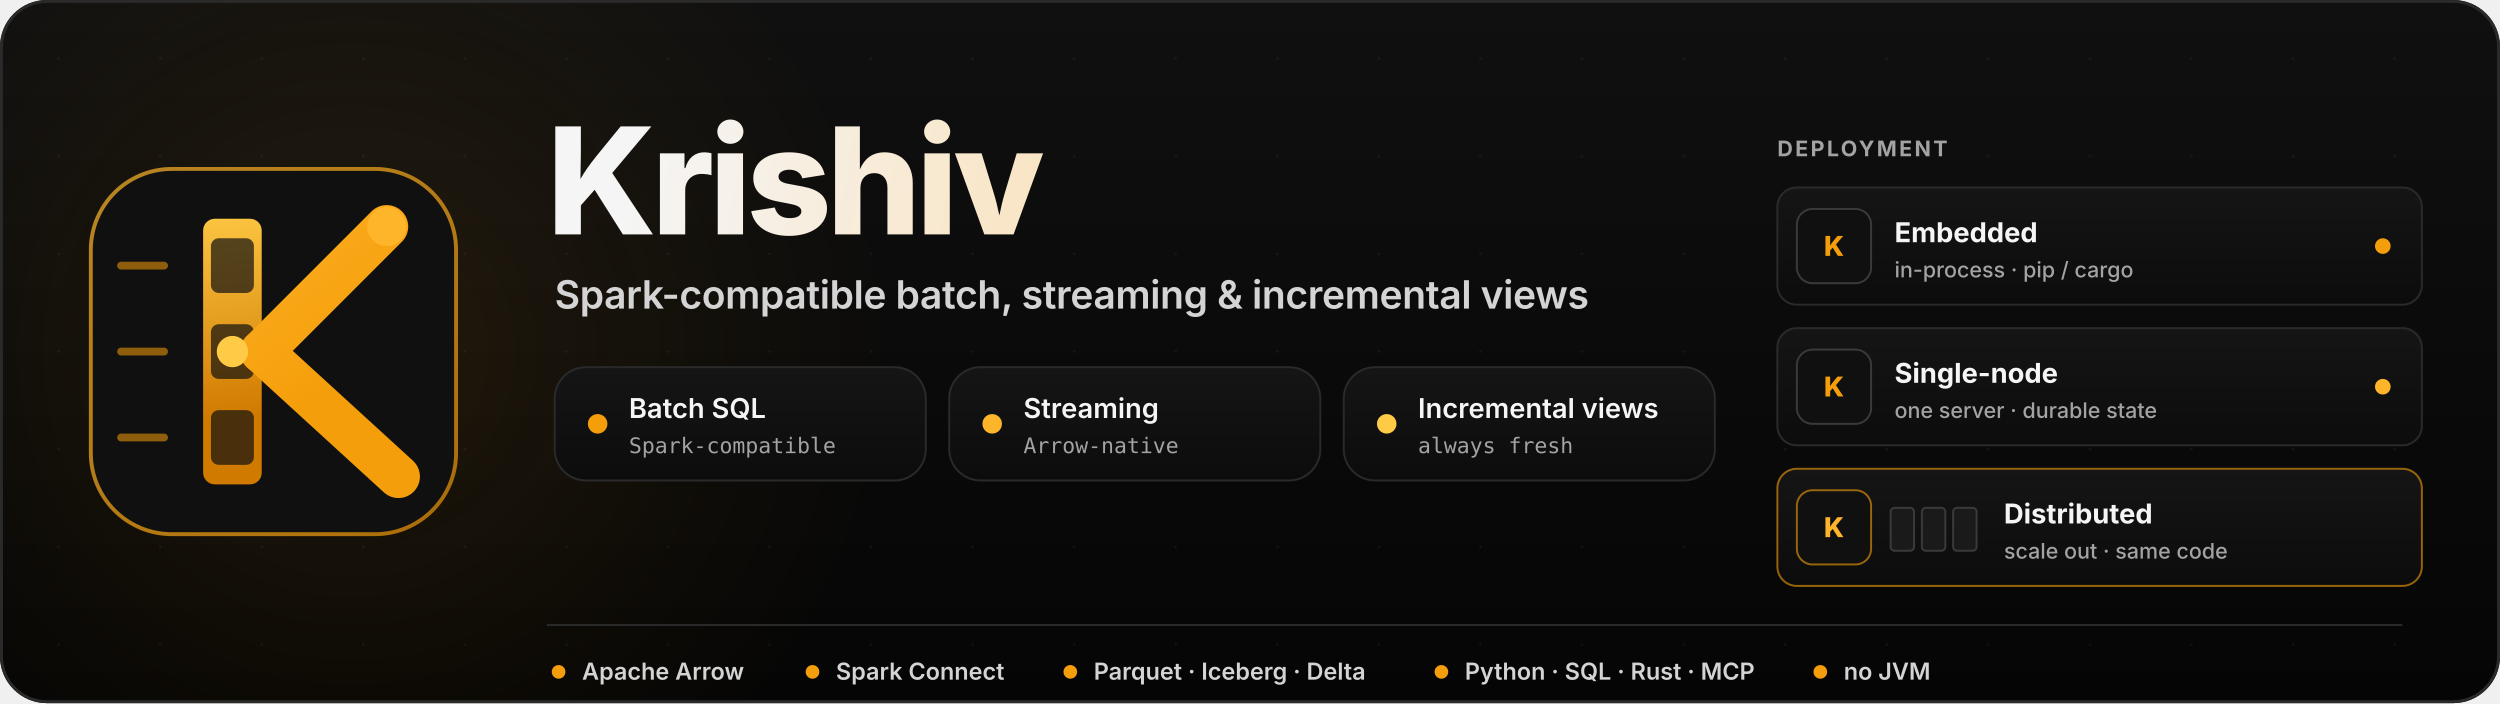
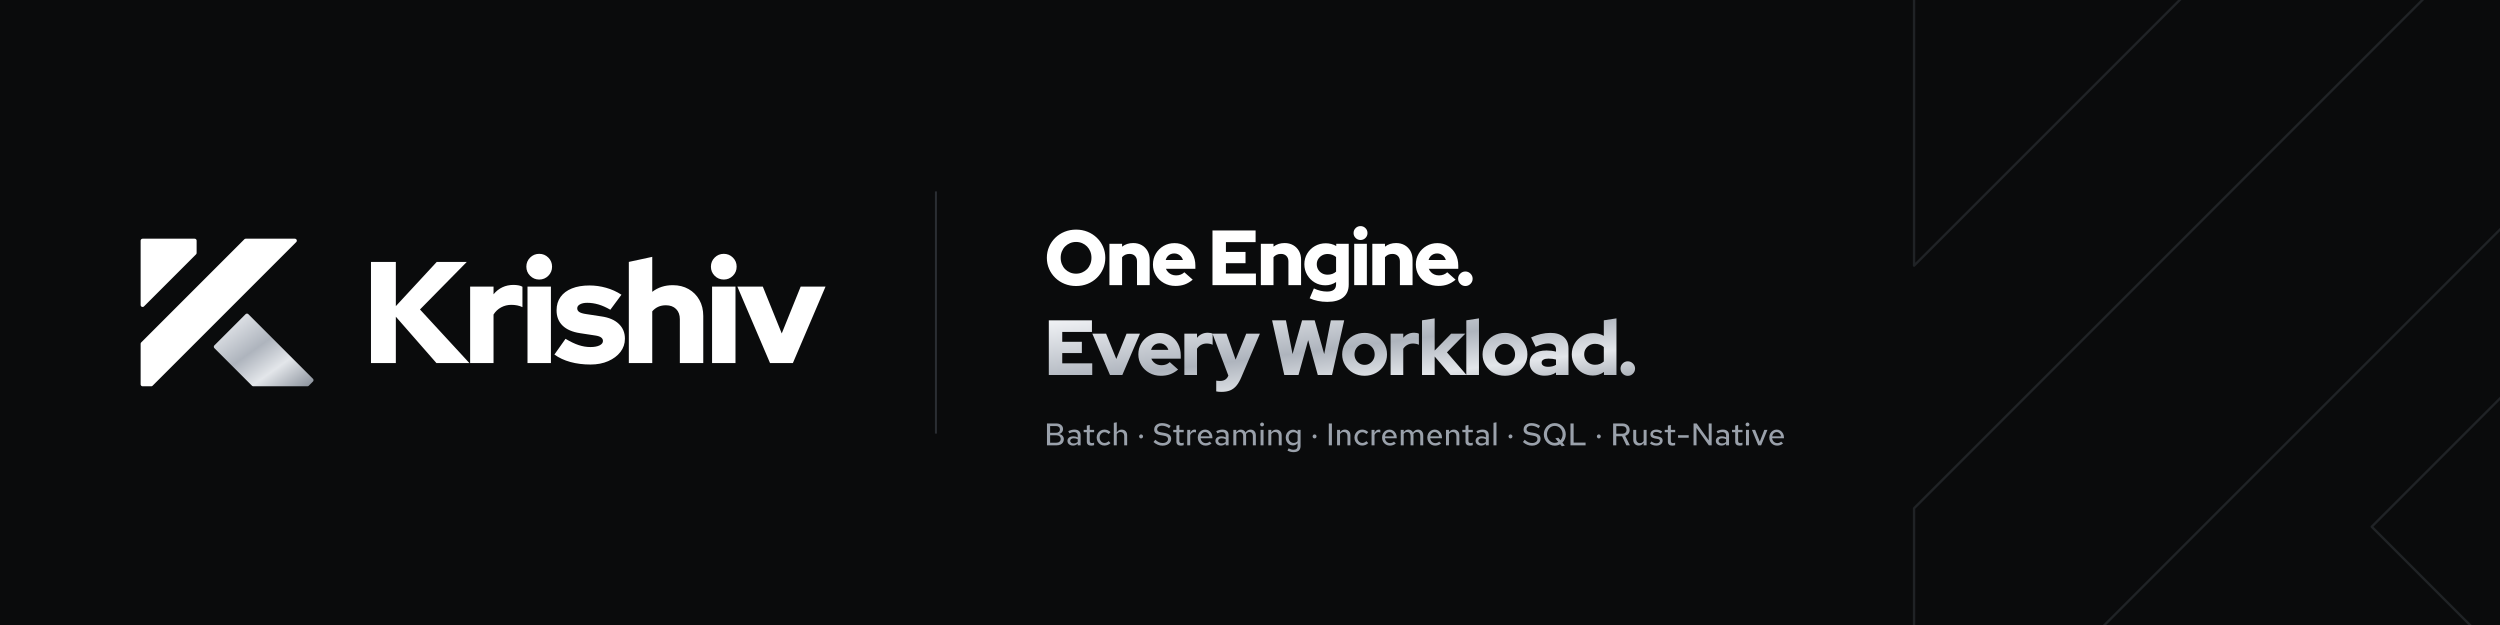
- <svg xmlns="http://www.w3.org/2000/svg" viewBox="0 0 1280 360" role="img" aria-labelledby="title desc">
+ <svg xmlns="http://www.w3.org/2000/svg" width="1280" height="320" viewBox="0 0 1280 320" role="img" aria-label="Krishiv">
  <defs>
-     <linearGradient id="bn-frame" x1="20" y1="20" x2="280" y2="280" gradientUnits="userSpaceOnUse">
-       <stop offset="0" stop-color="#FFB52A" />
-       <stop offset="0.55" stop-color="#F59E0B" />
-       <stop offset="1" stop-color="#B86A00" />
-     </linearGradient>
-     <linearGradient id="bn-stroke" x1="40" y1="24" x2="120" y2="124" gradientUnits="userSpaceOnUse">
-       <stop offset="0" stop-color="#FFB52A" />
-       <stop offset="1" stop-color="#F59E0B" />
-     </linearGradient>
-     <linearGradient id="bn-spine" x1="50" y1="24" x2="62" y2="136" gradientUnits="userSpaceOnUse">
-       <stop offset="0" stop-color="#FFCB47" />
-       <stop offset="1" stop-color="#D07A00" />
-     </linearGradient>
-     <linearGradient id="bn-word" x1="320" y1="100" x2="780" y2="180" gradientUnits="userSpaceOnUse">
-       <stop offset="0" stop-color="#F5F5F5" />
-       <stop offset="1" stop-color="#FFD18A" />
-     </linearGradient>
-     <radialGradient id="bn-glow" cx="180" cy="180" r="280" gradientUnits="userSpaceOnUse">
-       <stop offset="0" stop-color="#F59E0B" stop-opacity="0.10" />
-       <stop offset="0.55" stop-color="#F59E0B" stop-opacity="0.04" />
-       <stop offset="1" stop-color="#F59E0B" stop-opacity="0" />
-     </radialGradient>
-     <linearGradient id="bn-surface" x1="0" y1="0" x2="0" y2="1">
-       <stop offset="0" stop-color="#101010" />
-       <stop offset="1" stop-color="#050505" />
-     </linearGradient>
-     <linearGradient id="bn-card" x1="0" y1="0" x2="0" y2="1">
-       <stop offset="0" stop-color="#151515" />
-       <stop offset="1" stop-color="#0c0c0c" />
+     <linearGradient id="brushed" x1="0" y1="0" x2="1" y2="1">
+       <stop offset="0" stop-color="#F2F4F7" />
+       <stop offset=".45" stop-color="#AEB4BD" />
+       <stop offset=".7" stop-color="#E3E6EA" />
+       <stop offset="1" stop-color="#8E959F" />
    </linearGradient>
  </defs>
-   <rect width="1280" height="360" rx="24" fill="url(#bn-surface)" />
-   <rect width="1280" height="360" rx="24" fill="url(#bn-glow)" />
-   <rect x="0.75" y="0.75" width="1278.5" height="358.5" rx="23.25" fill="none" stroke="#2A2A2A" stroke-width="1.5" />
-   <g opacity="0.05" fill="#F5F5F5">
-     <circle cx="30" cy="30" r="0.7" />
-     <circle cx="82" cy="30" r="0.7" />
-     <circle cx="134" cy="30" r="0.7" />
-     <circle cx="186" cy="30" r="0.7" />
-     <circle cx="238" cy="30" r="0.7" />
-     <circle cx="290" cy="30" r="0.7" />
-     <circle cx="342" cy="30" r="0.7" />
-     <circle cx="394" cy="30" r="0.7" />
-     <circle cx="446" cy="30" r="0.7" />
-     <circle cx="498" cy="30" r="0.7" />
-     <circle cx="550" cy="30" r="0.7" />
-     <circle cx="602" cy="30" r="0.7" />
-     <circle cx="654" cy="30" r="0.7" />
-     <circle cx="706" cy="30" r="0.7" />
-     <circle cx="758" cy="30" r="0.7" />
-     <circle cx="810" cy="30" r="0.7" />
-     <circle cx="862" cy="30" r="0.7" />
-     <circle cx="914" cy="30" r="0.7" />
-     <circle cx="966" cy="30" r="0.7" />
-     <circle cx="1018" cy="30" r="0.7" />
-     <circle cx="1070" cy="30" r="0.7" />
-     <circle cx="1122" cy="30" r="0.7" />
-     <circle cx="1174" cy="30" r="0.7" />
-     <circle cx="1226" cy="30" r="0.7" />
-     <circle cx="30" cy="80" r="0.7" />
-     <circle cx="82" cy="80" r="0.7" />
-     <circle cx="134" cy="80" r="0.7" />
-     <circle cx="186" cy="80" r="0.7" />
-     <circle cx="238" cy="80" r="0.7" />
-     <circle cx="290" cy="80" r="0.7" />
-     <circle cx="342" cy="80" r="0.7" />
-     <circle cx="394" cy="80" r="0.7" />
-     <circle cx="446" cy="80" r="0.7" />
-     <circle cx="498" cy="80" r="0.7" />
-     <circle cx="550" cy="80" r="0.7" />
-     <circle cx="602" cy="80" r="0.7" />
-     <circle cx="654" cy="80" r="0.7" />
-     <circle cx="706" cy="80" r="0.7" />
-     <circle cx="758" cy="80" r="0.7" />
-     <circle cx="810" cy="80" r="0.7" />
-     <circle cx="862" cy="80" r="0.7" />
-     <circle cx="914" cy="80" r="0.7" />
-     <circle cx="966" cy="80" r="0.7" />
-     <circle cx="1018" cy="80" r="0.7" />
-     <circle cx="1070" cy="80" r="0.7" />
-     <circle cx="1122" cy="80" r="0.7" />
-     <circle cx="1174" cy="80" r="0.7" />
-     <circle cx="1226" cy="80" r="0.7" />
-     <circle cx="30" cy="130" r="0.7" />
-     <circle cx="82" cy="130" r="0.7" />
-     <circle cx="134" cy="130" r="0.7" />
-     <circle cx="186" cy="130" r="0.7" />
-     <circle cx="238" cy="130" r="0.7" />
-     <circle cx="290" cy="130" r="0.7" />
-     <circle cx="342" cy="130" r="0.7" />
-     <circle cx="394" cy="130" r="0.7" />
-     <circle cx="446" cy="130" r="0.7" />
-     <circle cx="498" cy="130" r="0.7" />
-     <circle cx="550" cy="130" r="0.7" />
-     <circle cx="602" cy="130" r="0.7" />
-     <circle cx="654" cy="130" r="0.7" />
-     <circle cx="706" cy="130" r="0.7" />
-     <circle cx="758" cy="130" r="0.7" />
-     <circle cx="810" cy="130" r="0.7" />
-     <circle cx="862" cy="130" r="0.7" />
-     <circle cx="914" cy="130" r="0.7" />
-     <circle cx="966" cy="130" r="0.7" />
-     <circle cx="1018" cy="130" r="0.7" />
-     <circle cx="1070" cy="130" r="0.7" />
-     <circle cx="1122" cy="130" r="0.7" />
-     <circle cx="1174" cy="130" r="0.7" />
-     <circle cx="1226" cy="130" r="0.7" />
-     <circle cx="30" cy="180" r="0.7" />
-     <circle cx="82" cy="180" r="0.7" />
-     <circle cx="134" cy="180" r="0.7" />
-     <circle cx="186" cy="180" r="0.7" />
-     <circle cx="238" cy="180" r="0.7" />
-     <circle cx="290" cy="180" r="0.7" />
-     <circle cx="342" cy="180" r="0.7" />
-     <circle cx="394" cy="180" r="0.7" />
-     <circle cx="446" cy="180" r="0.7" />
-     <circle cx="498" cy="180" r="0.7" />
-     <circle cx="550" cy="180" r="0.7" />
-     <circle cx="602" cy="180" r="0.7" />
-     <circle cx="654" cy="180" r="0.7" />
-     <circle cx="706" cy="180" r="0.7" />
-     <circle cx="758" cy="180" r="0.7" />
-     <circle cx="810" cy="180" r="0.7" />
-     <circle cx="862" cy="180" r="0.7" />
-     <circle cx="914" cy="180" r="0.7" />
-     <circle cx="966" cy="180" r="0.7" />
-     <circle cx="1018" cy="180" r="0.7" />
-     <circle cx="1070" cy="180" r="0.7" />
-     <circle cx="1122" cy="180" r="0.7" />
-     <circle cx="1174" cy="180" r="0.7" />
-     <circle cx="1226" cy="180" r="0.7" />
-     <circle cx="30" cy="230" r="0.7" />
-     <circle cx="82" cy="230" r="0.7" />
-     <circle cx="134" cy="230" r="0.7" />
-     <circle cx="186" cy="230" r="0.7" />
-     <circle cx="238" cy="230" r="0.7" />
-     <circle cx="290" cy="230" r="0.7" />
-     <circle cx="342" cy="230" r="0.7" />
-     <circle cx="394" cy="230" r="0.7" />
-     <circle cx="446" cy="230" r="0.7" />
-     <circle cx="498" cy="230" r="0.7" />
-     <circle cx="550" cy="230" r="0.7" />
-     <circle cx="602" cy="230" r="0.7" />
-     <circle cx="654" cy="230" r="0.7" />
-     <circle cx="706" cy="230" r="0.7" />
-     <circle cx="758" cy="230" r="0.7" />
-     <circle cx="810" cy="230" r="0.7" />
-     <circle cx="862" cy="230" r="0.7" />
-     <circle cx="914" cy="230" r="0.7" />
-     <circle cx="966" cy="230" r="0.7" />
-     <circle cx="1018" cy="230" r="0.7" />
-     <circle cx="1070" cy="230" r="0.7" />
-     <circle cx="1122" cy="230" r="0.7" />
-     <circle cx="1174" cy="230" r="0.7" />
-     <circle cx="1226" cy="230" r="0.7" />
-     <circle cx="30" cy="280" r="0.7" />
-     <circle cx="82" cy="280" r="0.7" />
-     <circle cx="134" cy="280" r="0.7" />
-     <circle cx="186" cy="280" r="0.7" />
-     <circle cx="238" cy="280" r="0.7" />
-     <circle cx="290" cy="280" r="0.7" />
-     <circle cx="342" cy="280" r="0.7" />
-     <circle cx="394" cy="280" r="0.7" />
-     <circle cx="446" cy="280" r="0.7" />
-     <circle cx="498" cy="280" r="0.7" />
-     <circle cx="550" cy="280" r="0.7" />
-     <circle cx="602" cy="280" r="0.7" />
-     <circle cx="654" cy="280" r="0.7" />
-     <circle cx="706" cy="280" r="0.7" />
-     <circle cx="758" cy="280" r="0.7" />
-     <circle cx="810" cy="280" r="0.7" />
-     <circle cx="862" cy="280" r="0.7" />
-     <circle cx="914" cy="280" r="0.7" />
-     <circle cx="966" cy="280" r="0.7" />
-     <circle cx="1018" cy="280" r="0.7" />
-     <circle cx="1070" cy="280" r="0.7" />
-     <circle cx="1122" cy="280" r="0.7" />
-     <circle cx="1174" cy="280" r="0.7" />
-     <circle cx="1226" cy="280" r="0.7" />
-     <circle cx="30" cy="330" r="0.7" />
-     <circle cx="82" cy="330" r="0.7" />
-     <circle cx="134" cy="330" r="0.7" />
-     <circle cx="186" cy="330" r="0.7" />
-     <circle cx="238" cy="330" r="0.7" />
-     <circle cx="290" cy="330" r="0.7" />
-     <circle cx="342" cy="330" r="0.7" />
-     <circle cx="394" cy="330" r="0.7" />
-     <circle cx="446" cy="330" r="0.7" />
-     <circle cx="498" cy="330" r="0.7" />
-     <circle cx="550" cy="330" r="0.7" />
-     <circle cx="602" cy="330" r="0.7" />
-     <circle cx="654" cy="330" r="0.7" />
-     <circle cx="706" cy="330" r="0.7" />
-     <circle cx="758" cy="330" r="0.7" />
-     <circle cx="810" cy="330" r="0.7" />
-     <circle cx="862" cy="330" r="0.7" />
-     <circle cx="914" cy="330" r="0.7" />
-     <circle cx="966" cy="330" r="0.7" />
-     <circle cx="1018" cy="330" r="0.7" />
-     <circle cx="1070" cy="330" r="0.7" />
-     <circle cx="1122" cy="330" r="0.7" />
-     <circle cx="1174" cy="330" r="0.7" />
-     <circle cx="1226" cy="330" r="0.7" />
+   <rect width="1280" height="320" fill="#0A0B0C" />
+   <g transform="translate(980.0 -70.0) scale(0.7863)" fill="none" stroke="#202326" stroke-width="1.53" stroke-linejoin="round" opacity="1">
+     <path d="M0 0H212V50L0 262Z" />
+     <path d="M0 420L420 0H620L35 585H0Z" />
+     <path d="M298 432L425 305L688 568L671 585H451Z" />
  </g>
-   <g transform="translate(40 80)">
-     <rect x="6" y="6" width="188" height="188" rx="42" fill="#101010" />
-     <rect x="6.5" y="6.5" width="187" height="187" rx="41.5" fill="none" stroke="url(#bn-frame)" stroke-width="2" stroke-opacity="0.7" />
-     <rect x="64" y="32" width="30" height="136" rx="6" fill="url(#bn-spine)" />
-     <rect x="68" y="42" width="22" height="28" rx="4" fill="#101010" fill-opacity="0.7" />
-     <rect x="68" y="86" width="22" height="28" rx="4" fill="#101010" fill-opacity="0.7" />
-     <rect x="68" y="130" width="22" height="28" rx="4" fill="#101010" fill-opacity="0.7" />
-     <path d="M94 100L158 36" fill="none" stroke="url(#bn-stroke)" stroke-width="22" stroke-linecap="round" />
-     <path d="M94 100L164 164" fill="none" stroke="url(#bn-stroke)" stroke-width="22" stroke-linecap="round" />
-     <circle cx="158" cy="36" r="10" fill="#FFB52A" />
-     <circle cx="164" cy="164" r="10" fill="#F59E0B" />
-     <circle cx="79" cy="100" r="8" fill="#FFCB47" />
-     <path d="M22 56h22M22 100h22M22 144h22" fill="none" stroke="#F59E0B" stroke-width="4" stroke-linecap="round" stroke-opacity="0.55" />
-   </g>
-   <g>
-     <text x="280" y="120" fill="url(#bn-word)" font-family="Inter, ui-sans-serif, system-ui, -apple-system, BlinkMacSystemFont, Segoe UI, sans-serif" font-size="76" font-weight="800" letter-spacing="-2.5">Krishiv</text>
-     <text x="284" y="158" fill="#D4D4D4" font-family="Inter, ui-sans-serif, system-ui, -apple-system, BlinkMacSystemFont, Segoe UI, sans-serif" font-size="20" font-weight="600" letter-spacing="-0.2">Spark-compatible batch, streaming &amp; incremental views</text>
-     <g transform="translate(284 188)">
-       <g>
-         <rect x="0" y="0" width="190" height="58" rx="16" fill="url(#bn-card)" stroke="#2A2A2A" />
-         <circle cx="22" cy="29" r="5" fill="#F59E0B" />
-         <text x="38" y="26" fill="#F5F5F5" font-family="Inter, ui-sans-serif, system-ui, sans-serif" font-size="14" font-weight="600">Batch SQL</text>
-         <text x="38" y="44" fill="#A3A3A3" font-family="ui-monospace, SFMono-Regular, Menlo, monospace" font-size="11" font-weight="500">Spark-compatible</text>
-       </g>
-       <g transform="translate(202 0)">
-         <rect x="0" y="0" width="190" height="58" rx="16" fill="url(#bn-card)" stroke="#2A2A2A" />
-         <circle cx="22" cy="29" r="5" fill="#FFB52A" />
-         <text x="38" y="26" fill="#F5F5F5" font-family="Inter, ui-sans-serif, system-ui, sans-serif" font-size="14" font-weight="600">Streaming</text>
-         <text x="38" y="44" fill="#A3A3A3" font-family="ui-monospace, SFMono-Regular, Menlo, monospace" font-size="11" font-weight="500">Arrow-native</text>
-       </g>
-       <g transform="translate(404 0)">
-         <rect x="0" y="0" width="190" height="58" rx="16" fill="url(#bn-card)" stroke="#2A2A2A" />
-         <circle cx="22" cy="29" r="5" fill="#FFCB47" />
-         <text x="38" y="26" fill="#F5F5F5" font-family="Inter, ui-sans-serif, system-ui, sans-serif" font-size="14" font-weight="600">Incremental views</text>
-         <text x="38" y="44" fill="#A3A3A3" font-family="ui-monospace, SFMono-Regular, Menlo, monospace" font-size="11" font-weight="500">always fresh</text>
-       </g>
+   <g transform="translate(73.01 123.22) scale(0.12574)">
+     <g fill="#FFFFFF" stroke="#FFFFFF" stroke-width="16" stroke-linejoin="round">
+       <path d="M0 0H212V50L0 262Z" />
+       <path d="M0 420L420 0H620L35 585H0Z" />
+     </g>
+     <g fill="url(#brushed)" stroke="url(#brushed)" stroke-width="16" stroke-linejoin="round">
+       <path d="M298 432L425 305L688 568L671 585H451Z" />
    </g>
  </g>
-   <g transform="translate(910 80)">
-     <text x="0" y="0" fill="#A3A3A3" font-family="Inter, ui-sans-serif, system-ui, sans-serif" font-size="11" font-weight="700" letter-spacing="1.2">DEPLOYMENT</text>
-     <g transform="translate(0 16)">
-       <rect x="0" y="0" width="330" height="60" rx="10" fill="url(#bn-card)" stroke="#2A2A2A" />
-       <rect x="10" y="11" width="38" height="38" rx="8" fill="#101010" stroke="#3A3A3A" />
-       <text x="29" y="35" text-anchor="middle" fill="#F59E0B" font-family="Inter, ui-sans-serif, system-ui, sans-serif" font-size="14" font-weight="800">K</text>
-       <text x="60" y="28" fill="#F5F5F5" font-family="Inter, ui-sans-serif, system-ui, sans-serif" font-size="14" font-weight="700">Embedded</text>
-       <text x="60" y="46" fill="#A3A3A3" font-family="Inter, ui-sans-serif, system-ui, sans-serif" font-size="11" font-weight="500">in-process · pip / cargo</text>
-       <circle cx="310" cy="30" r="4" fill="#F59E0B" />
-     </g>
-     <g transform="translate(0 88)">
-       <rect x="0" y="0" width="330" height="60" rx="10" fill="url(#bn-card)" stroke="#2A2A2A" />
-       <rect x="10" y="11" width="38" height="38" rx="8" fill="#101010" stroke="#3A3A3A" />
-       <text x="29" y="35" text-anchor="middle" fill="#F59E0B" font-family="Inter, ui-sans-serif, system-ui, sans-serif" font-size="14" font-weight="800">K</text>
-       <text x="60" y="28" fill="#F5F5F5" font-family="Inter, ui-sans-serif, system-ui, sans-serif" font-size="14" font-weight="700">Single-node</text>
-       <text x="60" y="46" fill="#A3A3A3" font-family="Inter, ui-sans-serif, system-ui, sans-serif" font-size="11" font-weight="500">one server · durable state</text>
-       <circle cx="310" cy="30" r="4" fill="#FFB52A" />
-     </g>
-     <g transform="translate(0 160)">
-       <rect x="0" y="0" width="330" height="60" rx="10" fill="url(#bn-card)" stroke="#F59E0B" stroke-opacity="0.6" />
-       <rect x="10" y="11" width="38" height="38" rx="8" fill="#101010" stroke="#F59E0B" stroke-opacity="0.6" />
-       <text x="29" y="35" text-anchor="middle" fill="#FFB52A" font-family="Inter, ui-sans-serif, system-ui, sans-serif" font-size="14" font-weight="800">K</text>
-       <rect x="58" y="20" width="12" height="22" rx="2" fill="#1A1A1A" stroke="#3A3A3A" />
-       <rect x="74" y="20" width="12" height="22" rx="2" fill="#1A1A1A" stroke="#3A3A3A" />
-       <rect x="90" y="20" width="12" height="22" rx="2" fill="#1A1A1A" stroke="#3A3A3A" />
-       <text x="116" y="28" fill="#F5F5F5" font-family="Inter, ui-sans-serif, system-ui, sans-serif" font-size="14" font-weight="700">Distributed</text>
-       <text x="116" y="46" fill="#A3A3A3" font-family="Inter, ui-sans-serif, system-ui, sans-serif" font-size="11" font-weight="500">scale out · same code</text>
-     </g>
-   </g>
-   <g transform="translate(280 320)" font-family="Inter, ui-sans-serif, system-ui, sans-serif" font-size="12" font-weight="600">
-     <line x1="0" y1="0" x2="950" y2="0" stroke="#2A2A2A" stroke-width="1" />
-     <g transform="translate(0 18)">
-       <g>
-         <circle cx="6" cy="6" r="3.5" fill="#F59E0B" />
-         <text x="18" y="10" fill="#D4D4D4">Apache Arrow</text>
-       </g>
-       <g transform="translate(130 0)">
-         <circle cx="6" cy="6" r="3.5" fill="#F59E0B" />
-         <text x="18" y="10" fill="#D4D4D4">Spark Connect</text>
-       </g>
-       <g transform="translate(262 0)">
-         <circle cx="6" cy="6" r="3.5" fill="#F59E0B" />
-         <text x="18" y="10" fill="#D4D4D4">Parquet · Iceberg · Delta</text>
-       </g>
-       <g transform="translate(452 0)">
-         <circle cx="6" cy="6" r="3.5" fill="#F59E0B" />
-         <text x="18" y="10" fill="#D4D4D4">Python · SQL · Rust · MCP</text>
-       </g>
-       <g transform="translate(646 0)">
-         <circle cx="6" cy="6" r="3.5" fill="#F59E0B" />
-         <text x="18" y="10" fill="#D4D4D4">no JVM</text>
-       </g>
-     </g>
-   </g>
+   <path fill="#FFFFFF" d="M189.94 185.9V134.1H202.67V156.74L223.61 134.1H239L215.03 158.45L240.34 185.9H223.46L202.67 162.15V185.9ZM240.71 185.9V146.75H252.69V150.68Q254.62 148.31 257.21 147.09Q259.8 145.87 262.98 145.87Q266.16 145.94 267.49 146.83V157.26Q266.31 156.67 264.83 156.37Q263.35 156.08 261.8 156.08Q258.98 156.08 256.58 157.37Q254.17 158.67 252.69 161.04V185.9ZM270.08 185.9V146.75H282.07V185.9ZM276.08 143.13Q273.34 143.13 271.42 141.2Q269.49 139.28 269.49 136.54Q269.49 133.8 271.42 131.88Q273.34 129.96 276.08 129.96Q278.82 129.96 280.74 131.88Q282.66 133.8 282.66 136.54Q282.66 139.28 280.74 141.2Q278.82 143.13 276.08 143.13ZM302.35 186.64Q296.8 186.64 292.06 185.35Q287.33 184.05 283.85 181.53L289.55 173.47Q293.25 175.69 296.28 176.69Q299.31 177.69 302.27 177.69Q305.23 177.69 306.97 176.84Q308.71 175.98 308.71 174.58Q308.71 173.47 307.75 172.77Q306.79 172.06 304.72 171.77L296.95 170.58Q291.1 169.69 288.03 166.7Q284.96 163.7 284.96 158.89Q284.96 154.89 286.99 152.05Q289.03 149.2 292.8 147.68Q296.58 146.16 301.83 146.16Q306.12 146.16 310.34 147.35Q314.56 148.53 318.18 150.9L312.49 158.59Q309.3 156.74 306.42 155.89Q303.53 155.04 300.65 155.04Q298.35 155.04 296.95 155.82Q295.54 156.6 295.54 157.85Q295.54 159.04 296.58 159.74Q297.61 160.44 300.13 160.81L307.9 162Q313.67 162.81 316.81 165.81Q319.96 168.81 319.96 173.39Q319.96 177.24 317.67 180.2Q315.37 183.16 311.41 184.9Q307.45 186.64 302.35 186.64ZM321.96 185.9V134.1L333.95 131.51V149.42Q338.39 146.01 344.45 146.01Q349.04 146.01 352.56 148.01Q356.07 150.01 358.07 153.56Q360.07 157.11 360.07 161.78V185.9H348.08V163.4Q348.08 160.15 346.16 158.22Q344.23 156.3 340.98 156.3Q338.68 156.3 336.94 157.11Q335.2 157.93 333.95 159.41V185.9ZM364.58 185.9V146.75H376.57V185.9ZM370.58 143.13Q367.84 143.13 365.91 141.2Q363.99 139.28 363.99 136.54Q363.99 133.8 365.91 131.88Q367.84 129.96 370.58 129.96Q373.31 129.96 375.24 131.88Q377.16 133.8 377.16 136.54Q377.16 139.28 375.24 141.2Q373.31 143.13 370.58 143.13ZM394.26 185.9 377.53 146.75H390.56L400.25 170.73L409.94 146.75H422.67L405.95 185.9Z" />
+   <rect x="478.7" y="98.0" width="1" height="124" fill="#2A2E33" />
+   <path fill="#FFFFFF" d="M550.95 146.44Q547.79 146.44 545.07 145.34Q542.35 144.24 540.31 142.26Q538.27 140.28 537.13 137.66Q535.99 135.04 535.99 132Q535.99 128.96 537.13 126.34Q538.27 123.72 540.31 121.74Q542.35 119.76 545.07 118.66Q547.79 117.56 550.95 117.56Q554.11 117.56 556.83 118.66Q559.55 119.76 561.59 121.74Q563.63 123.72 564.77 126.34Q565.91 128.96 565.91 132Q565.91 135.04 564.77 137.66Q563.63 140.28 561.59 142.26Q559.55 144.24 556.83 145.34Q554.11 146.44 550.95 146.44ZM550.95 140.12Q552.63 140.12 554.07 139.5Q555.51 138.88 556.57 137.8Q557.63 136.72 558.23 135.22Q558.83 133.72 558.83 132Q558.83 130.24 558.23 128.76Q557.63 127.28 556.57 126.2Q555.51 125.12 554.07 124.5Q552.63 123.88 550.95 123.88Q549.27 123.88 547.83 124.5Q546.39 125.12 545.33 126.2Q544.27 127.28 543.67 128.76Q543.07 130.24 543.07 132Q543.07 133.72 543.67 135.22Q544.27 136.72 545.33 137.8Q546.39 138.88 547.83 139.5Q549.27 140.12 550.95 140.12ZM568.03 146V124.84H574.51V126.28Q576.91 124.44 580.19 124.44Q582.67 124.44 584.57 125.52Q586.47 126.6 587.55 128.52Q588.63 130.44 588.63 132.96V146H582.15V133.84Q582.15 132.08 581.11 131.04Q580.07 130 578.31 130Q577.07 130 576.13 130.44Q575.19 130.88 574.51 131.68V146ZM601.83 146.4Q598.59 146.4 595.97 144.94Q593.35 143.48 591.83 141Q590.31 138.52 590.31 135.44Q590.31 132.36 591.77 129.88Q593.23 127.4 595.75 125.94Q598.27 124.48 601.35 124.48Q604.47 124.48 606.87 125.98Q609.27 127.48 610.65 130.08Q612.03 132.68 612.03 136.04V137.64H596.95Q597.39 138.64 598.13 139.4Q598.87 140.16 599.91 140.58Q600.95 141 602.15 141Q603.47 141 604.55 140.58Q605.63 140.16 606.39 139.4L610.67 143.2Q608.67 144.88 606.57 145.64Q604.47 146.4 601.83 146.4ZM596.83 133.12H605.67Q605.35 132.08 604.69 131.34Q604.03 130.6 603.15 130.18Q602.27 129.76 601.23 129.76Q600.15 129.76 599.27 130.16Q598.39 130.56 597.77 131.3Q597.15 132.04 596.83 133.12ZM620.79 146V118H642.87V123.96H627.67V129H637.71V134.76H627.67V140.04H643.03V146ZM645.55 146V124.84H652.03V126.28Q654.43 124.44 657.71 124.44Q660.19 124.44 662.09 125.52Q663.99 126.6 665.07 128.52Q666.15 130.44 666.15 132.96V146H659.67V133.84Q659.67 132.08 658.63 131.04Q657.59 130 655.83 130Q654.59 130 653.65 130.44Q652.71 130.88 652.03 131.68V146ZM679.59 154.56Q677.03 154.56 674.73 154.08Q672.43 153.6 670.55 152.72L672.71 147.68Q674.43 148.48 676.11 148.88Q677.79 149.28 679.47 149.28Q681.75 149.28 682.91 148.36Q684.07 147.44 684.07 145.6V144.4Q681.59 146.08 678.59 146.08Q675.59 146.08 673.15 144.64Q670.71 143.2 669.27 140.74Q667.83 138.28 667.83 135.28Q667.83 132.28 669.29 129.84Q670.75 127.4 673.25 125.98Q675.75 124.56 678.83 124.56Q680.27 124.56 681.63 124.92Q682.99 125.28 684.15 125.96V124.84H690.55V145.68Q690.55 149.96 687.73 152.26Q684.91 154.56 679.59 154.56ZM679.71 140.64Q681.03 140.64 682.13 140.24Q683.23 139.84 684.07 139.08V131.6Q683.23 130.88 682.13 130.46Q681.03 130.04 679.75 130.04Q678.19 130.04 676.93 130.74Q675.67 131.44 674.93 132.62Q674.19 133.8 674.19 135.28Q674.19 136.8 674.91 138.02Q675.63 139.24 676.89 139.94Q678.15 140.64 679.71 140.64ZM693.35 146V124.84H699.83V146ZM696.59 122.88Q695.11 122.88 694.07 121.84Q693.03 120.8 693.03 119.32Q693.03 117.84 694.07 116.8Q695.11 115.76 696.59 115.76Q698.07 115.76 699.11 116.8Q700.15 117.84 700.15 119.32Q700.15 120.8 699.11 121.84Q698.07 122.88 696.59 122.88ZM702.63 146V124.84H709.11V126.28Q711.51 124.44 714.79 124.44Q717.27 124.44 719.17 125.52Q721.07 126.6 722.15 128.52Q723.23 130.44 723.23 132.96V146H716.75V133.84Q716.75 132.08 715.71 131.04Q714.67 130 712.91 130Q711.67 130 710.73 130.44Q709.79 130.88 709.11 131.68V146ZM736.43 146.4Q733.19 146.4 730.57 144.94Q727.95 143.48 726.43 141Q724.91 138.52 724.91 135.44Q724.91 132.36 726.37 129.88Q727.83 127.4 730.35 125.94Q732.87 124.48 735.95 124.48Q739.07 124.48 741.47 125.98Q743.87 127.48 745.25 130.08Q746.63 132.68 746.63 136.04V137.64H731.55Q731.99 138.64 732.73 139.4Q733.47 140.16 734.51 140.58Q735.55 141 736.75 141Q738.07 141 739.15 140.58Q740.23 140.16 740.99 139.4L745.27 143.2Q743.27 144.88 741.17 145.64Q739.07 146.4 736.43 146.4ZM731.43 133.12H740.27Q739.95 132.08 739.29 131.34Q738.63 130.6 737.75 130.18Q736.87 129.76 735.83 129.76Q734.75 129.76 733.87 130.16Q732.99 130.56 732.37 131.3Q731.75 132.04 731.43 133.12ZM750.27 146.44Q748.75 146.44 747.65 145.34Q746.55 144.24 746.55 142.72Q746.55 141.2 747.65 140.1Q748.75 139 750.27 139Q751.79 139 752.89 140.1Q753.99 141.2 753.99 142.72Q753.99 144.24 752.89 145.34Q751.79 146.44 750.27 146.44Z" />
+   <path fill="url(#brushed)" d="M536.99 192V164H559.07V169.96H543.87V175H553.91V180.76H543.87V186.04H559.23V192ZM568.31 192 559.27 170.84H566.31L571.55 183.8L576.79 170.84H583.67L574.63 192ZM594.35 192.4Q591.11 192.4 588.49 190.94Q585.87 189.48 584.35 187Q582.83 184.52 582.83 181.44Q582.83 178.36 584.29 175.88Q585.75 173.4 588.27 171.94Q590.79 170.48 593.87 170.48Q596.99 170.48 599.39 171.98Q601.79 173.48 603.17 176.08Q604.55 178.68 604.55 182.04V183.64H589.47Q589.91 184.64 590.65 185.4Q591.39 186.16 592.43 186.58Q593.47 187 594.67 187Q595.99 187 597.07 186.58Q598.15 186.16 598.91 185.4L603.19 189.2Q601.19 190.88 599.09 191.64Q596.99 192.4 594.35 192.4ZM589.35 179.12H598.19Q597.87 178.08 597.21 177.34Q596.55 176.6 595.67 176.18Q594.79 175.76 593.75 175.76Q592.67 175.76 591.79 176.16Q590.91 176.56 590.29 177.3Q589.67 178.04 589.35 179.12ZM606.39 192V170.84H612.87V172.96Q613.91 171.68 615.31 171.02Q616.71 170.36 618.43 170.36Q620.15 170.4 620.87 170.88V176.52Q620.23 176.2 619.43 176.04Q618.63 175.88 617.79 175.88Q616.27 175.88 614.97 176.58Q613.67 177.28 612.87 178.56V192ZM625.39 200.64Q624.63 200.64 623.91 200.58Q623.19 200.52 622.71 200.4V194.88Q623.51 195.04 624.71 195.04Q627.83 195.04 628.91 192.32V192.28L620.79 170.84H627.95L632.63 184.16L638.07 170.84H645.07L635.59 193.08Q634.43 195.84 633.03 197.5Q631.63 199.16 629.79 199.9Q627.95 200.64 625.39 200.64ZM657.55 192 651.31 164H658.39L661.79 181.28L666.67 164H673.11L677.99 181.28L681.39 164H688.23L681.99 192H674.71L669.79 174.16L664.83 192ZM698.67 192.4Q695.43 192.4 692.83 190.94Q690.23 189.48 688.71 187Q687.19 184.52 687.19 181.44Q687.19 178.36 688.71 175.86Q690.23 173.36 692.83 171.9Q695.43 170.44 698.67 170.44Q701.91 170.44 704.51 171.9Q707.11 173.36 708.63 175.86Q710.15 178.36 710.15 181.44Q710.15 184.52 708.63 187Q707.11 189.48 704.51 190.94Q701.91 192.4 698.67 192.4ZM698.67 186.8Q700.15 186.8 701.31 186.08Q702.47 185.36 703.15 184.14Q703.83 182.92 703.83 181.44Q703.83 179.92 703.15 178.7Q702.47 177.48 701.29 176.76Q700.11 176.04 698.67 176.04Q697.23 176.04 696.05 176.76Q694.87 177.48 694.19 178.7Q693.51 179.92 693.51 181.44Q693.51 182.92 694.19 184.14Q694.87 185.36 696.05 186.08Q697.23 186.8 698.67 186.8ZM711.99 192V170.84H718.47V172.96Q719.51 171.68 720.91 171.02Q722.31 170.36 724.03 170.36Q725.75 170.4 726.47 170.88V176.52Q725.83 176.2 725.03 176.04Q724.23 175.88 723.39 175.88Q721.87 175.88 720.57 176.58Q719.27 177.28 718.47 178.56V192ZM728.07 192V164L734.55 163V179.48L742.99 170.84H750.23L740.83 180.4L750.87 192H742.67L734.55 182.52V192ZM750.75 192V164L757.23 163V192ZM770.55 192.4Q767.31 192.4 764.71 190.94Q762.11 189.48 760.59 187Q759.07 184.52 759.07 181.44Q759.07 178.36 760.59 175.86Q762.11 173.36 764.71 171.9Q767.31 170.44 770.55 170.44Q773.79 170.44 776.39 171.9Q778.99 173.36 780.51 175.86Q782.03 178.36 782.03 181.44Q782.03 184.52 780.51 187Q778.99 189.48 776.39 190.94Q773.79 192.4 770.55 192.4ZM770.55 186.8Q772.03 186.8 773.19 186.08Q774.35 185.36 775.03 184.14Q775.71 182.92 775.71 181.44Q775.71 179.92 775.03 178.7Q774.35 177.48 773.17 176.76Q771.99 176.04 770.55 176.04Q769.11 176.04 767.93 176.76Q766.75 177.48 766.07 178.7Q765.39 179.92 765.39 181.44Q765.39 182.92 766.07 184.14Q766.75 185.36 767.93 186.08Q769.11 186.8 770.55 186.8ZM790.83 192.36Q788.59 192.36 786.85 191.52Q785.11 190.68 784.13 189.2Q783.15 187.72 783.15 185.8Q783.15 182.76 785.45 181.1Q787.75 179.44 791.87 179.44Q794.35 179.44 796.67 180.04V179Q796.67 177.4 795.65 176.62Q794.63 175.84 792.63 175.84Q791.39 175.84 789.85 176.24Q788.31 176.64 786.23 177.52L783.91 172.76Q786.51 171.6 788.93 171.02Q791.35 170.44 793.79 170.44Q798.19 170.44 800.63 172.54Q803.07 174.64 803.07 178.44V192H796.67V190.72Q795.39 191.6 793.97 191.98Q792.55 192.36 790.83 192.36ZM789.31 185.68Q789.31 186.68 790.19 187.24Q791.07 187.8 792.63 187.8Q793.79 187.8 794.81 187.56Q795.83 187.32 796.67 186.8V184.08Q795.75 183.84 794.79 183.72Q793.83 183.6 792.83 183.6Q791.15 183.6 790.23 184.14Q789.31 184.68 789.31 185.68ZM815.55 192.28Q812.55 192.28 810.09 190.82Q807.63 189.36 806.19 186.9Q804.75 184.44 804.75 181.4Q804.75 178.36 806.21 175.9Q807.67 173.44 810.17 172Q812.67 170.56 815.75 170.56Q817.23 170.56 818.59 170.92Q819.95 171.28 821.15 171.96V164L827.63 163V192H821.23V190.44Q818.71 192.28 815.55 192.28ZM816.67 186.76Q818.03 186.76 819.15 186.34Q820.27 185.92 821.15 185.08V177.68Q820.31 176.88 819.15 176.46Q817.99 176.04 816.67 176.04Q815.11 176.04 813.85 176.74Q812.59 177.44 811.85 178.66Q811.11 179.88 811.11 181.4Q811.11 182.92 811.85 184.14Q812.59 185.36 813.85 186.06Q815.11 186.76 816.67 186.76ZM833.43 192.44Q831.91 192.44 830.81 191.34Q829.71 190.24 829.71 188.72Q829.71 187.2 830.81 186.1Q831.91 185 833.43 185Q834.95 185 836.05 186.1Q837.15 187.2 837.15 188.72Q837.15 190.24 836.05 191.34Q834.95 192.44 833.43 192.44Z" />
+   <path fill="#9AA1AB" d="M536.05 228V216.8H540.83Q541.87 216.8 542.65 217.16Q543.42 217.52 543.86 218.18Q544.29 218.83 544.29 219.7Q544.29 220.59 543.78 221.25Q543.26 221.9 542.4 222.21Q543.46 222.48 544.07 223.18Q544.69 223.89 544.69 224.9Q544.69 225.81 544.23 226.52Q543.78 227.23 542.95 227.62Q542.13 228 541.02 228ZM537.66 221.6H540.67Q541.58 221.6 542.14 221.13Q542.69 220.66 542.69 219.87Q542.69 219.07 542.14 218.6Q541.6 218.13 540.67 218.13H537.66ZM537.66 226.67H540.85Q541.86 226.67 542.46 226.14Q543.07 225.62 543.07 224.75Q543.07 223.89 542.46 223.38Q541.86 222.86 540.85 222.86H537.66ZM549.36 228.14Q548.53 228.14 547.89 227.83Q547.25 227.52 546.89 226.98Q546.53 226.45 546.53 225.73Q546.53 225.01 546.9 224.49Q547.26 223.97 547.94 223.68Q548.61 223.39 549.52 223.39Q550.14 223.39 550.7 223.52Q551.26 223.65 551.79 223.94V222.98Q551.79 222.1 551.3 221.66Q550.82 221.22 549.87 221.22Q549.34 221.22 548.78 221.37Q548.21 221.52 547.5 221.86L546.96 220.74Q548.64 219.95 550.11 219.95Q551.63 219.95 552.46 220.69Q553.28 221.42 553.28 222.8V228H551.79V227.14Q551.26 227.65 550.66 227.9Q550.06 228.14 549.36 228.14ZM547.95 225.7Q547.95 226.3 548.44 226.67Q548.93 227.04 549.73 227.04Q550.34 227.04 550.84 226.85Q551.34 226.66 551.79 226.27V224.86Q551.33 224.64 550.84 224.52Q550.35 224.4 549.78 224.4Q548.94 224.4 548.45 224.75Q547.95 225.1 547.95 225.7ZM558.7 228.16Q557.6 228.16 557.02 227.62Q556.45 227.09 556.45 226.06V221.3H554.83V220.08H556.45V217.9L557.95 217.57V220.08H560.19V221.3H557.95V225.71Q557.95 226.32 558.22 226.58Q558.48 226.85 559.09 226.85Q559.36 226.85 559.6 226.8Q559.84 226.75 560.18 226.64V227.94Q559.84 228.05 559.45 228.1Q559.06 228.16 558.7 228.16ZM565.46 228.13Q564.34 228.13 563.45 227.59Q562.56 227.06 562.03 226.12Q561.5 225.18 561.5 224.05Q561.5 222.9 562.03 221.97Q562.56 221.04 563.45 220.5Q564.34 219.95 565.46 219.95Q566.37 219.95 567.18 220.29Q567.98 220.62 568.58 221.25L567.62 222.26Q567.2 221.79 566.66 221.54Q566.11 221.3 565.52 221.3Q564.82 221.3 564.25 221.66Q563.68 222.03 563.34 222.65Q563.01 223.26 563.01 224.05Q563.01 224.82 563.34 225.44Q563.68 226.06 564.25 226.43Q564.82 226.8 565.52 226.8Q566.11 226.8 566.66 226.54Q567.2 226.29 567.62 225.84L568.58 226.85Q567.98 227.46 567.18 227.79Q566.37 228.13 565.46 228.13ZM570.27 228V216.48L571.79 216.21V221.36Q572.24 220.66 572.88 220.3Q573.52 219.95 574.3 219.95Q575.14 219.95 575.77 220.31Q576.4 220.67 576.75 221.32Q577.1 221.97 577.1 222.82V228H575.6V223.26Q575.6 222.3 575.07 221.74Q574.54 221.18 573.68 221.18Q573.09 221.18 572.61 221.46Q572.13 221.73 571.79 222.26V228ZM584.22 224.48Q583.82 224.48 583.53 224.18Q583.23 223.87 583.23 223.46Q583.23 223.02 583.53 222.72Q583.82 222.42 584.22 222.42Q584.64 222.42 584.94 222.72Q585.23 223.02 585.23 223.46Q585.23 223.87 584.94 224.18Q584.64 224.48 584.22 224.48ZM595.25 228.18Q593.92 228.18 592.78 227.71Q591.65 227.25 590.59 226.32L591.5 225.15Q592.54 226.06 593.42 226.45Q594.29 226.83 595.31 226.83Q596.11 226.83 596.73 226.57Q597.34 226.3 597.69 225.86Q598.03 225.41 598.03 224.83Q598.03 224.06 597.54 223.66Q597.04 223.26 595.79 223.06L593.84 222.72Q592.37 222.46 591.66 221.77Q590.94 221.07 590.94 219.94Q590.94 218.94 591.44 218.2Q591.94 217.46 592.83 217.04Q593.73 216.62 594.93 216.62Q596.19 216.62 597.3 216.98Q598.4 217.33 599.39 218.06L598.58 219.28Q597.73 218.62 596.8 218.29Q595.87 217.95 594.9 217.95Q594.18 217.95 593.63 218.19Q593.09 218.43 592.78 218.84Q592.46 219.25 592.46 219.78Q592.46 220.43 592.91 220.81Q593.36 221.18 594.37 221.34L596.27 221.66Q598.02 221.97 598.82 222.7Q599.63 223.44 599.63 224.72Q599.63 225.71 599.07 226.5Q598.51 227.28 597.52 227.73Q596.53 228.18 595.25 228.18ZM604.58 228.16Q603.47 228.16 602.9 227.62Q602.32 227.09 602.32 226.06V221.3H600.7V220.08H602.32V217.9L603.82 217.57V220.08H606.06V221.3H603.82V225.71Q603.82 226.32 604.09 226.58Q604.35 226.85 604.96 226.85Q605.23 226.85 605.47 226.8Q605.71 226.75 606.05 226.64V227.94Q605.71 228.05 605.32 228.1Q604.93 228.16 604.58 228.16ZM607.87 228V220.08H609.39V221.74Q609.71 220.88 610.28 220.42Q610.85 219.95 611.58 219.95Q611.81 219.95 611.98 219.98Q612.16 220 612.35 220.08V221.42Q612.14 221.34 611.9 221.3Q611.66 221.25 611.44 221.25Q610.75 221.25 610.22 221.63Q609.7 222.02 609.39 222.7V228ZM617.23 228.16Q616.11 228.16 615.21 227.62Q614.3 227.07 613.78 226.14Q613.25 225.22 613.25 224.05Q613.25 222.88 613.75 221.95Q614.26 221.02 615.11 220.49Q615.97 219.95 617.04 219.95Q618.11 219.95 618.94 220.48Q619.78 221.01 620.26 221.92Q620.75 222.83 620.75 224V224.4H614.72Q614.8 225.12 615.15 225.68Q615.5 226.24 616.07 226.56Q616.64 226.88 617.3 226.88Q617.89 226.88 618.42 226.67Q618.96 226.46 619.33 226.11L620.3 227.06Q619.6 227.62 618.86 227.89Q618.11 228.16 617.23 228.16ZM614.75 223.41H619.28Q619.2 222.77 618.88 222.27Q618.56 221.78 618.09 221.5Q617.62 221.22 617.02 221.22Q616.45 221.22 615.97 221.49Q615.49 221.76 615.18 222.26Q614.86 222.75 614.75 223.41ZM625.12 228.14Q624.29 228.14 623.65 227.83Q623.01 227.52 622.65 226.98Q622.29 226.45 622.29 225.73Q622.29 225.01 622.66 224.49Q623.02 223.97 623.7 223.68Q624.37 223.39 625.28 223.39Q625.9 223.39 626.46 223.52Q627.02 223.65 627.55 223.94V222.98Q627.55 222.1 627.06 221.66Q626.58 221.22 625.63 221.22Q625.1 221.22 624.54 221.37Q623.97 221.52 623.26 221.86L622.72 220.74Q624.4 219.95 625.87 219.95Q627.39 219.95 628.22 220.69Q629.04 221.42 629.04 222.8V228H627.55V227.14Q627.02 227.65 626.42 227.9Q625.82 228.14 625.12 228.14ZM623.71 225.7Q623.71 226.3 624.2 226.67Q624.69 227.04 625.49 227.04Q626.1 227.04 626.6 226.85Q627.1 226.66 627.55 226.27V224.86Q627.09 224.64 626.6 224.52Q626.11 224.4 625.54 224.4Q624.7 224.4 624.21 224.75Q623.71 225.1 623.71 225.7ZM631.47 228V220.08H632.99V221.33Q633.44 220.64 634.02 220.3Q634.61 219.95 635.34 219.95Q636.16 219.95 636.78 220.36Q637.41 220.77 637.73 221.47Q638.19 220.72 638.85 220.34Q639.5 219.95 640.35 219.95Q641.14 219.95 641.73 220.32Q642.32 220.69 642.66 221.34Q642.99 221.98 642.99 222.85V228H641.47V223.2Q641.47 222.27 641.01 221.73Q640.54 221.18 639.73 221.18Q639.18 221.18 638.74 221.46Q638.3 221.73 637.95 222.27Q637.98 222.42 637.99 222.56Q638 222.7 638 222.85V228H636.5V223.2Q636.5 222.27 636.02 221.73Q635.54 221.18 634.72 221.18Q633.65 221.18 632.99 222.21V228ZM645.41 228V220.08H646.93V228ZM646.18 218.3Q645.76 218.3 645.47 218.02Q645.18 217.73 645.18 217.33Q645.18 216.93 645.47 216.63Q645.76 216.34 646.18 216.34Q646.59 216.34 646.88 216.63Q647.17 216.93 647.17 217.33Q647.17 217.73 646.88 218.02Q646.59 218.3 646.18 218.3ZM649.39 228V220.08H650.91V221.36Q651.36 220.66 652 220.3Q652.64 219.95 653.42 219.95Q654.26 219.95 654.89 220.31Q655.52 220.67 655.87 221.32Q656.22 221.97 656.22 222.82V228H654.72V223.26Q654.72 222.3 654.19 221.74Q653.66 221.18 652.8 221.18Q652.21 221.18 651.73 221.46Q651.25 221.73 650.91 222.26V228ZM662.32 231.5Q661.5 231.5 660.7 231.3Q659.89 231.09 659.2 230.7L659.76 229.57Q660.48 229.94 661.08 230.1Q661.68 230.27 662.27 230.27Q663.31 230.27 663.84 229.79Q664.37 229.31 664.37 228.38V226.93Q663.94 227.47 663.3 227.77Q662.66 228.06 661.9 228.06Q660.9 228.06 660.07 227.53Q659.25 226.99 658.77 226.07Q658.29 225.15 658.29 224.03Q658.29 222.9 658.78 221.98Q659.28 221.07 660.12 220.54Q660.96 220 662 220Q662.7 220 663.32 220.27Q663.94 220.54 664.38 221.09V220.08H665.89V228.38Q665.89 229.89 664.97 230.7Q664.05 231.5 662.32 231.5ZM662.32 226.78Q662.96 226.78 663.49 226.54Q664.02 226.29 664.37 225.82V222.24Q664 221.79 663.46 221.54Q662.93 221.3 662.32 221.3Q661.6 221.3 661.02 221.65Q660.45 222 660.11 222.62Q659.78 223.23 659.78 224.03Q659.78 224.82 660.11 225.44Q660.45 226.06 661.02 226.42Q661.6 226.78 662.32 226.78ZM673.06 224.48Q672.66 224.48 672.36 224.18Q672.06 223.87 672.06 223.46Q672.06 223.02 672.36 222.72Q672.66 222.42 673.06 222.42Q673.47 222.42 673.77 222.72Q674.06 223.02 674.06 223.46Q674.06 223.87 673.77 224.18Q673.47 224.48 673.06 224.48ZM680.34 228V216.8H681.94V228ZM684.58 228V220.08H686.1V221.36Q686.54 220.66 687.18 220.3Q687.82 219.95 688.61 219.95Q689.44 219.95 690.07 220.31Q690.7 220.67 691.06 221.32Q691.41 221.97 691.41 222.82V228H689.9V223.26Q689.9 222.3 689.38 221.74Q688.85 221.18 687.98 221.18Q687.39 221.18 686.91 221.46Q686.43 221.73 686.1 222.26V228ZM697.42 228.13Q696.3 228.13 695.42 227.59Q694.53 227.06 694 226.12Q693.47 225.18 693.47 224.05Q693.47 222.9 694 221.97Q694.53 221.04 695.42 220.5Q696.3 219.95 697.42 219.95Q698.34 219.95 699.14 220.29Q699.95 220.62 700.54 221.25L699.58 222.26Q699.17 221.79 698.62 221.54Q698.08 221.3 697.49 221.3Q696.78 221.3 696.22 221.66Q695.65 222.03 695.31 222.65Q694.98 223.26 694.98 224.05Q694.98 224.82 695.31 225.44Q695.65 226.06 696.22 226.43Q696.78 226.8 697.49 226.8Q698.08 226.8 698.62 226.54Q699.17 226.29 699.58 225.84L700.54 226.85Q699.95 227.46 699.14 227.79Q698.34 228.13 697.42 228.13ZM702.24 228V220.08H703.76V221.74Q704.08 220.88 704.65 220.42Q705.22 219.95 705.95 219.95Q706.18 219.95 706.35 219.98Q706.53 220 706.72 220.08V221.42Q706.51 221.34 706.27 221.3Q706.03 221.25 705.81 221.25Q705.12 221.25 704.59 221.63Q704.06 222.02 703.76 222.7V228ZM711.6 228.16Q710.48 228.16 709.58 227.62Q708.67 227.07 708.14 226.14Q707.62 225.22 707.62 224.05Q707.62 222.88 708.12 221.95Q708.62 221.02 709.48 220.49Q710.34 219.95 711.41 219.95Q712.48 219.95 713.31 220.48Q714.14 221.01 714.63 221.92Q715.12 222.83 715.12 224V224.4H709.09Q709.17 225.12 709.52 225.68Q709.87 226.24 710.44 226.56Q711.01 226.88 711.66 226.88Q712.26 226.88 712.79 226.67Q713.33 226.46 713.7 226.11L714.67 227.06Q713.97 227.62 713.22 227.89Q712.48 228.16 711.6 228.16ZM709.12 223.41H713.65Q713.57 222.77 713.25 222.27Q712.93 221.78 712.46 221.5Q711.98 221.22 711.39 221.22Q710.82 221.22 710.34 221.49Q709.86 221.76 709.54 222.26Q709.23 222.75 709.12 223.41ZM717.18 228V220.08H718.7V221.33Q719.15 220.64 719.74 220.3Q720.32 219.95 721.06 219.95Q721.87 219.95 722.5 220.36Q723.12 220.77 723.44 221.47Q723.9 220.72 724.56 220.34Q725.22 219.95 726.06 219.95Q726.85 219.95 727.44 220.32Q728.03 220.69 728.37 221.34Q728.7 221.98 728.7 222.85V228H727.18V223.2Q727.18 222.27 726.72 221.73Q726.26 221.18 725.44 221.18Q724.9 221.18 724.46 221.46Q724.02 221.73 723.66 222.27Q723.7 222.42 723.7 222.56Q723.71 222.7 723.71 222.85V228H722.21V223.2Q722.21 222.27 721.73 221.73Q721.25 221.18 720.43 221.18Q719.36 221.18 718.7 222.21V228ZM734.77 228.16Q733.65 228.16 732.74 227.62Q731.84 227.07 731.31 226.14Q730.78 225.22 730.78 224.05Q730.78 222.88 731.29 221.95Q731.79 221.02 732.65 220.49Q733.5 219.95 734.58 219.95Q735.65 219.95 736.48 220.48Q737.31 221.01 737.8 221.92Q738.29 222.83 738.29 224V224.4H732.26Q732.34 225.12 732.69 225.68Q733.04 226.24 733.61 226.56Q734.18 226.88 734.83 226.88Q735.42 226.88 735.96 226.67Q736.5 226.46 736.86 226.11L737.84 227.06Q737.14 227.62 736.39 227.89Q735.65 228.16 734.77 228.16ZM732.29 223.41H736.82Q736.74 222.77 736.42 222.27Q736.1 221.78 735.62 221.5Q735.15 221.22 734.56 221.22Q733.98 221.22 733.5 221.49Q733.02 221.76 732.71 222.26Q732.4 222.75 732.29 223.41ZM740.35 228V220.08H741.87V221.36Q742.32 220.66 742.96 220.3Q743.6 219.95 744.38 219.95Q745.22 219.95 745.85 220.31Q746.48 220.67 746.83 221.32Q747.18 221.97 747.18 222.82V228H745.68V223.26Q745.68 222.3 745.15 221.74Q744.62 221.18 743.76 221.18Q743.17 221.18 742.69 221.46Q742.21 221.73 741.87 222.26V228ZM752.59 228.16Q751.49 228.16 750.91 227.62Q750.34 227.09 750.34 226.06V221.3H748.72V220.08H750.34V217.9L751.84 217.57V220.08H754.08V221.3H751.84V225.71Q751.84 226.32 752.1 226.58Q752.37 226.85 752.98 226.85Q753.25 226.85 753.49 226.8Q753.73 226.75 754.06 226.64V227.94Q753.73 228.05 753.34 228.1Q752.94 228.16 752.59 228.16ZM758.32 228.14Q757.49 228.14 756.85 227.83Q756.21 227.52 755.85 226.98Q755.49 226.45 755.49 225.73Q755.49 225.01 755.86 224.49Q756.22 223.97 756.9 223.68Q757.57 223.39 758.48 223.39Q759.1 223.39 759.66 223.52Q760.22 223.65 760.75 223.94V222.98Q760.75 222.1 760.26 221.66Q759.78 221.22 758.83 221.22Q758.3 221.22 757.74 221.37Q757.17 221.52 756.46 221.86L755.92 220.74Q757.6 219.95 759.07 219.95Q760.59 219.95 761.42 220.69Q762.24 221.42 762.24 222.8V228H760.75V227.14Q760.22 227.65 759.62 227.9Q759.02 228.14 758.32 228.14ZM756.91 225.7Q756.91 226.3 757.4 226.67Q757.89 227.04 758.69 227.04Q759.3 227.04 759.8 226.85Q760.3 226.66 760.75 226.27V224.86Q760.29 224.64 759.8 224.52Q759.31 224.4 758.74 224.4Q757.9 224.4 757.41 224.75Q756.91 225.1 756.91 225.7ZM764.67 228V216.48L766.19 216.21V228ZM773.36 224.48Q772.96 224.48 772.66 224.18Q772.37 223.87 772.37 223.46Q772.37 223.02 772.66 222.72Q772.96 222.42 773.36 222.42Q773.78 222.42 774.07 222.72Q774.37 223.02 774.37 223.46Q774.37 223.87 774.07 224.18Q773.78 224.48 773.36 224.48ZM784.38 228.18Q783.06 228.18 781.92 227.71Q780.78 227.25 779.73 226.32L780.64 225.15Q781.68 226.06 782.55 226.45Q783.42 226.83 784.45 226.83Q785.25 226.83 785.86 226.57Q786.48 226.3 786.82 225.86Q787.17 225.41 787.17 224.83Q787.17 224.06 786.67 223.66Q786.18 223.26 784.93 223.06L782.98 222.72Q781.5 222.46 780.79 221.77Q780.08 221.07 780.08 219.94Q780.08 218.94 780.58 218.2Q781.07 217.46 781.97 217.04Q782.86 216.62 784.06 216.62Q785.33 216.62 786.43 216.98Q787.54 217.33 788.53 218.06L787.71 219.28Q786.86 218.62 785.94 218.29Q785.01 217.95 784.03 217.95Q783.31 217.95 782.77 218.19Q782.22 218.43 781.91 218.84Q781.6 219.25 781.6 219.78Q781.6 220.43 782.05 220.81Q782.5 221.18 783.5 221.34L785.41 221.66Q787.15 221.97 787.96 222.7Q788.77 223.44 788.77 224.72Q788.77 225.71 788.21 226.5Q787.65 227.28 786.66 227.73Q785.66 228.18 784.38 228.18ZM799.66 228.5 798.78 227.44Q798.19 227.79 797.5 227.98Q796.82 228.18 796.05 228.18Q794.88 228.18 793.86 227.74Q792.83 227.3 792.06 226.5Q791.3 225.71 790.86 224.66Q790.43 223.62 790.43 222.4Q790.43 221.18 790.86 220.14Q791.3 219.09 792.06 218.3Q792.83 217.5 793.86 217.06Q794.88 216.62 796.05 216.62Q797.23 216.62 798.26 217.06Q799.28 217.5 800.05 218.3Q800.82 219.09 801.25 220.14Q801.68 221.18 801.68 222.4Q801.68 223.65 801.21 224.74Q800.74 225.82 799.94 226.61L801.18 228.14ZM796.05 226.74Q796.54 226.74 796.99 226.61Q797.44 226.48 797.84 226.26L796.32 224.45L797.86 224.1L798.94 225.41Q799.46 224.83 799.75 224.06Q800.05 223.3 800.05 222.4Q800.05 221.47 799.74 220.7Q799.44 219.92 798.9 219.32Q798.35 218.72 797.62 218.39Q796.9 218.06 796.05 218.06Q795.22 218.06 794.49 218.39Q793.76 218.72 793.22 219.32Q792.67 219.92 792.37 220.7Q792.06 221.47 792.06 222.4Q792.06 223.31 792.37 224.1Q792.67 224.88 793.22 225.48Q793.76 226.08 794.49 226.41Q795.22 226.74 796.05 226.74ZM804.08 228V216.8H805.7V226.61H811.82V228ZM818.59 224.48Q818.19 224.48 817.9 224.18Q817.6 223.87 817.6 223.46Q817.6 223.02 817.9 222.72Q818.19 222.42 818.59 222.42Q819.01 222.42 819.3 222.72Q819.6 223.02 819.6 223.46Q819.6 223.87 819.3 224.18Q819.01 224.48 818.59 224.48ZM825.92 228V216.8H830.72Q831.82 216.8 832.64 217.22Q833.46 217.63 833.92 218.38Q834.38 219.12 834.38 220.11Q834.38 221.22 833.78 222.02Q833.17 222.82 832.11 223.17L834.5 228H832.7L830.5 223.38H827.54V228ZM827.54 222.08H830.59Q831.58 222.08 832.18 221.55Q832.77 221.02 832.77 220.13Q832.77 219.23 832.18 218.7Q831.58 218.18 830.59 218.18H827.54ZM839.02 228.13Q838.21 228.13 837.58 227.76Q836.94 227.39 836.58 226.74Q836.22 226.1 836.22 225.25V220.08H837.74V224.82Q837.74 225.76 838.26 226.33Q838.78 226.9 839.66 226.9Q840.26 226.9 840.74 226.62Q841.22 226.35 841.54 225.82V220.08H843.06V228H841.54V226.72Q841.09 227.41 840.46 227.77Q839.82 228.13 839.02 228.13ZM848.11 228.16Q847.1 228.16 846.25 227.87Q845.39 227.58 844.78 227.04L845.54 226.03Q846.29 226.54 846.88 226.76Q847.47 226.98 848.08 226.98Q848.86 226.98 849.36 226.63Q849.86 226.29 849.86 225.74Q849.86 225.31 849.57 225.07Q849.28 224.83 848.61 224.72L847.25 224.48Q846.1 224.26 845.54 223.74Q844.99 223.22 844.99 222.34Q844.99 221.63 845.37 221.1Q845.74 220.56 846.42 220.26Q847.09 219.95 847.97 219.95Q848.78 219.95 849.54 220.18Q850.29 220.42 851.04 220.93L850.3 221.94Q849.7 221.52 849.1 221.33Q848.5 221.14 847.89 221.14Q847.18 221.14 846.77 221.42Q846.35 221.71 846.35 222.22Q846.35 222.64 846.62 222.86Q846.9 223.09 847.58 223.22L848.96 223.46Q850.14 223.68 850.71 224.22Q851.28 224.75 851.28 225.63Q851.28 226.35 850.86 226.93Q850.45 227.5 849.73 227.83Q849.01 228.16 848.11 228.16ZM856.21 228.16Q855.1 228.16 854.53 227.62Q853.95 227.09 853.95 226.06V221.3H852.34V220.08H853.95V217.9L855.46 217.57V220.08H857.7V221.3H855.46V225.71Q855.46 226.32 855.72 226.58Q855.98 226.85 856.59 226.85Q856.86 226.85 857.1 226.8Q857.34 226.75 857.68 226.64V227.94Q857.34 228.05 856.95 228.1Q856.56 228.16 856.21 228.16ZM859.17 224.13V222.83H864.62V224.13ZM867.1 228V216.8H868.7L874.88 225.47L874.85 216.8H876.37V228H874.93L868.59 219.12L868.62 228ZM881.33 228.14Q880.5 228.14 879.86 227.83Q879.22 227.52 878.86 226.98Q878.5 226.45 878.5 225.73Q878.5 225.01 878.86 224.49Q879.23 223.97 879.9 223.68Q880.58 223.39 881.49 223.39Q882.11 223.39 882.67 223.52Q883.23 223.65 883.76 223.94V222.98Q883.76 222.1 883.27 221.66Q882.78 221.22 881.84 221.22Q881.31 221.22 880.74 221.37Q880.18 221.52 879.47 221.86L878.93 220.74Q880.61 219.95 882.08 219.95Q883.6 219.95 884.42 220.69Q885.25 221.42 885.25 222.8V228H883.76V227.14Q883.23 227.65 882.63 227.9Q882.03 228.14 881.33 228.14ZM879.92 225.7Q879.92 226.3 880.41 226.67Q880.9 227.04 881.7 227.04Q882.3 227.04 882.81 226.85Q883.31 226.66 883.76 226.27V224.86Q883.3 224.64 882.81 224.52Q882.32 224.4 881.74 224.4Q880.91 224.4 880.42 224.75Q879.92 225.1 879.92 225.7ZM890.67 228.16Q889.57 228.16 888.99 227.62Q888.42 227.09 888.42 226.06V221.3H886.8V220.08H888.42V217.9L889.92 217.57V220.08H892.16V221.3H889.92V225.71Q889.92 226.32 890.18 226.58Q890.45 226.85 891.06 226.85Q891.33 226.85 891.57 226.8Q891.81 226.75 892.14 226.64V227.94Q891.81 228.05 891.42 228.1Q891.02 228.16 890.67 228.16ZM893.95 228V220.08H895.47V228ZM894.72 218.3Q894.3 218.3 894.02 218.02Q893.73 217.73 893.73 217.33Q893.73 216.93 894.02 216.63Q894.3 216.34 894.72 216.34Q895.14 216.34 895.42 216.63Q895.71 216.93 895.71 217.33Q895.71 217.73 895.42 218.02Q895.14 218.3 894.72 218.3ZM900.22 228 896.99 220.08H898.64L901.01 226.14L903.34 220.08H904.94L901.7 228ZM909.86 228.16Q908.74 228.16 907.83 227.62Q906.93 227.07 906.4 226.14Q905.87 225.22 905.87 224.05Q905.87 222.88 906.38 221.95Q906.88 221.02 907.74 220.49Q908.59 219.95 909.66 219.95Q910.74 219.95 911.57 220.48Q912.4 221.01 912.89 221.92Q913.38 222.83 913.38 224V224.4H907.34Q907.42 225.12 907.78 225.68Q908.13 226.24 908.7 226.56Q909.26 226.88 909.92 226.88Q910.51 226.88 911.05 226.67Q911.58 226.46 911.95 226.11L912.93 227.06Q912.22 227.62 911.48 227.89Q910.74 228.16 909.86 228.16ZM907.38 223.41H911.9Q911.82 222.77 911.5 222.27Q911.18 221.78 910.71 221.5Q910.24 221.22 909.65 221.22Q909.07 221.22 908.59 221.49Q908.11 221.76 907.8 222.26Q907.49 222.75 907.38 223.41Z" />
</svg>
